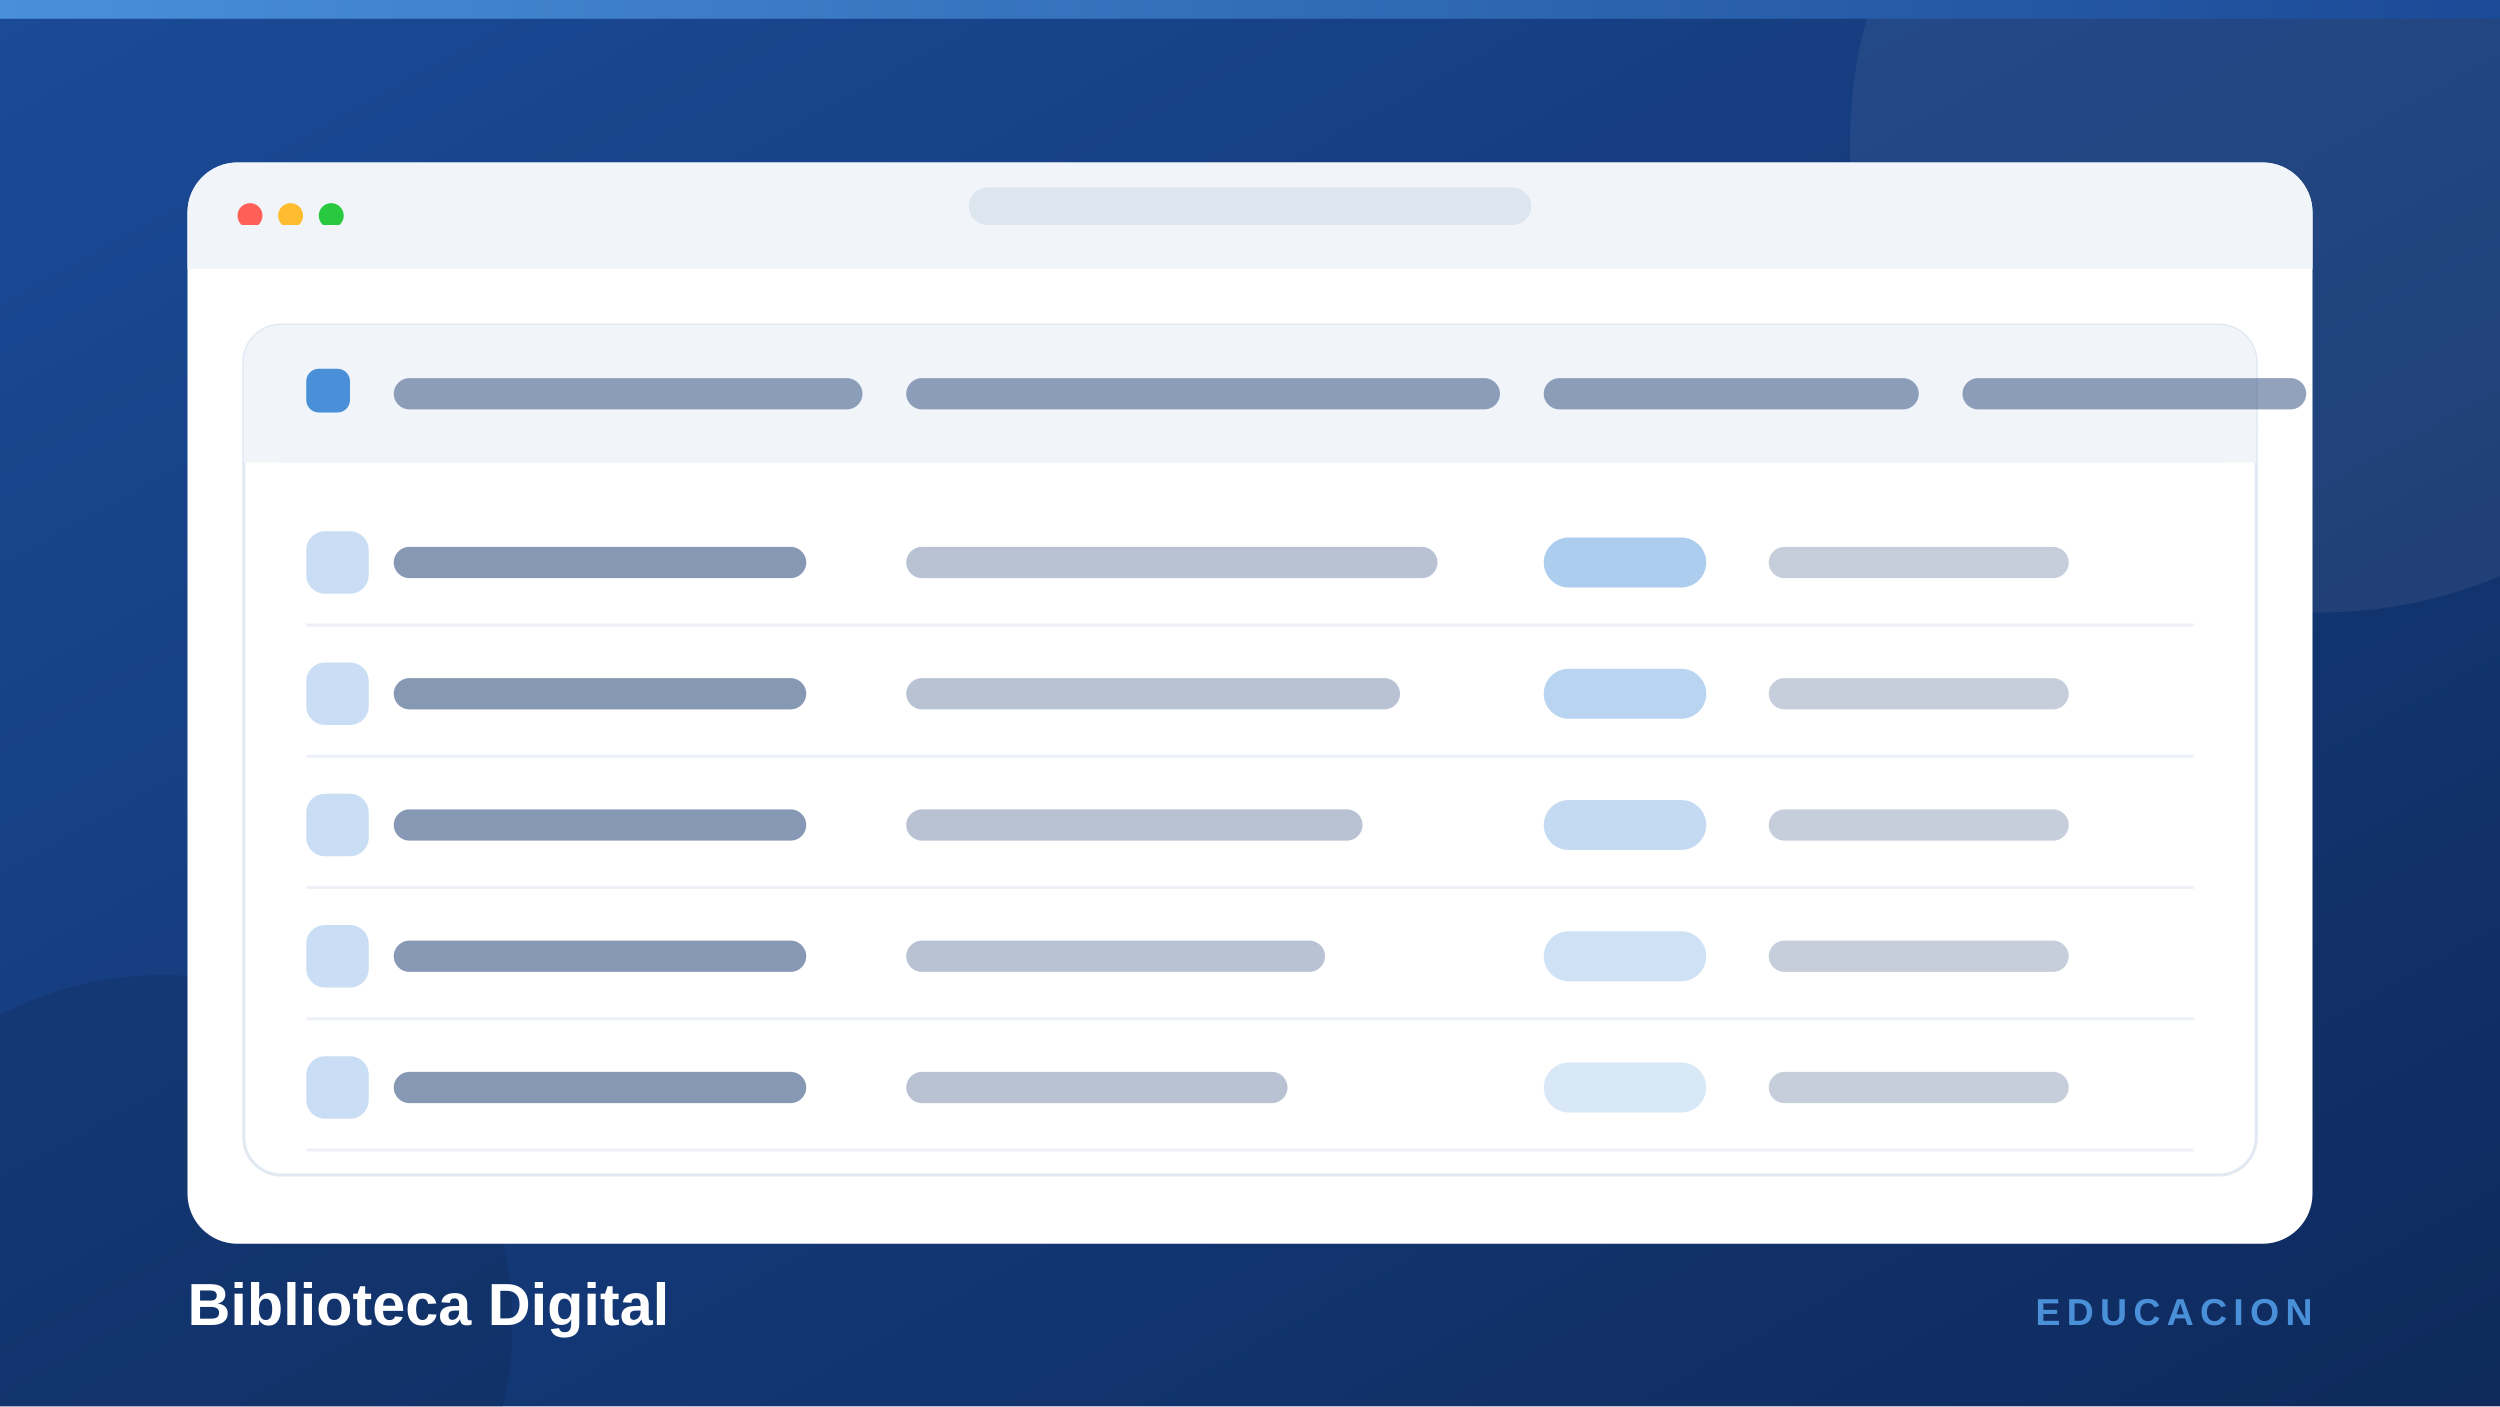
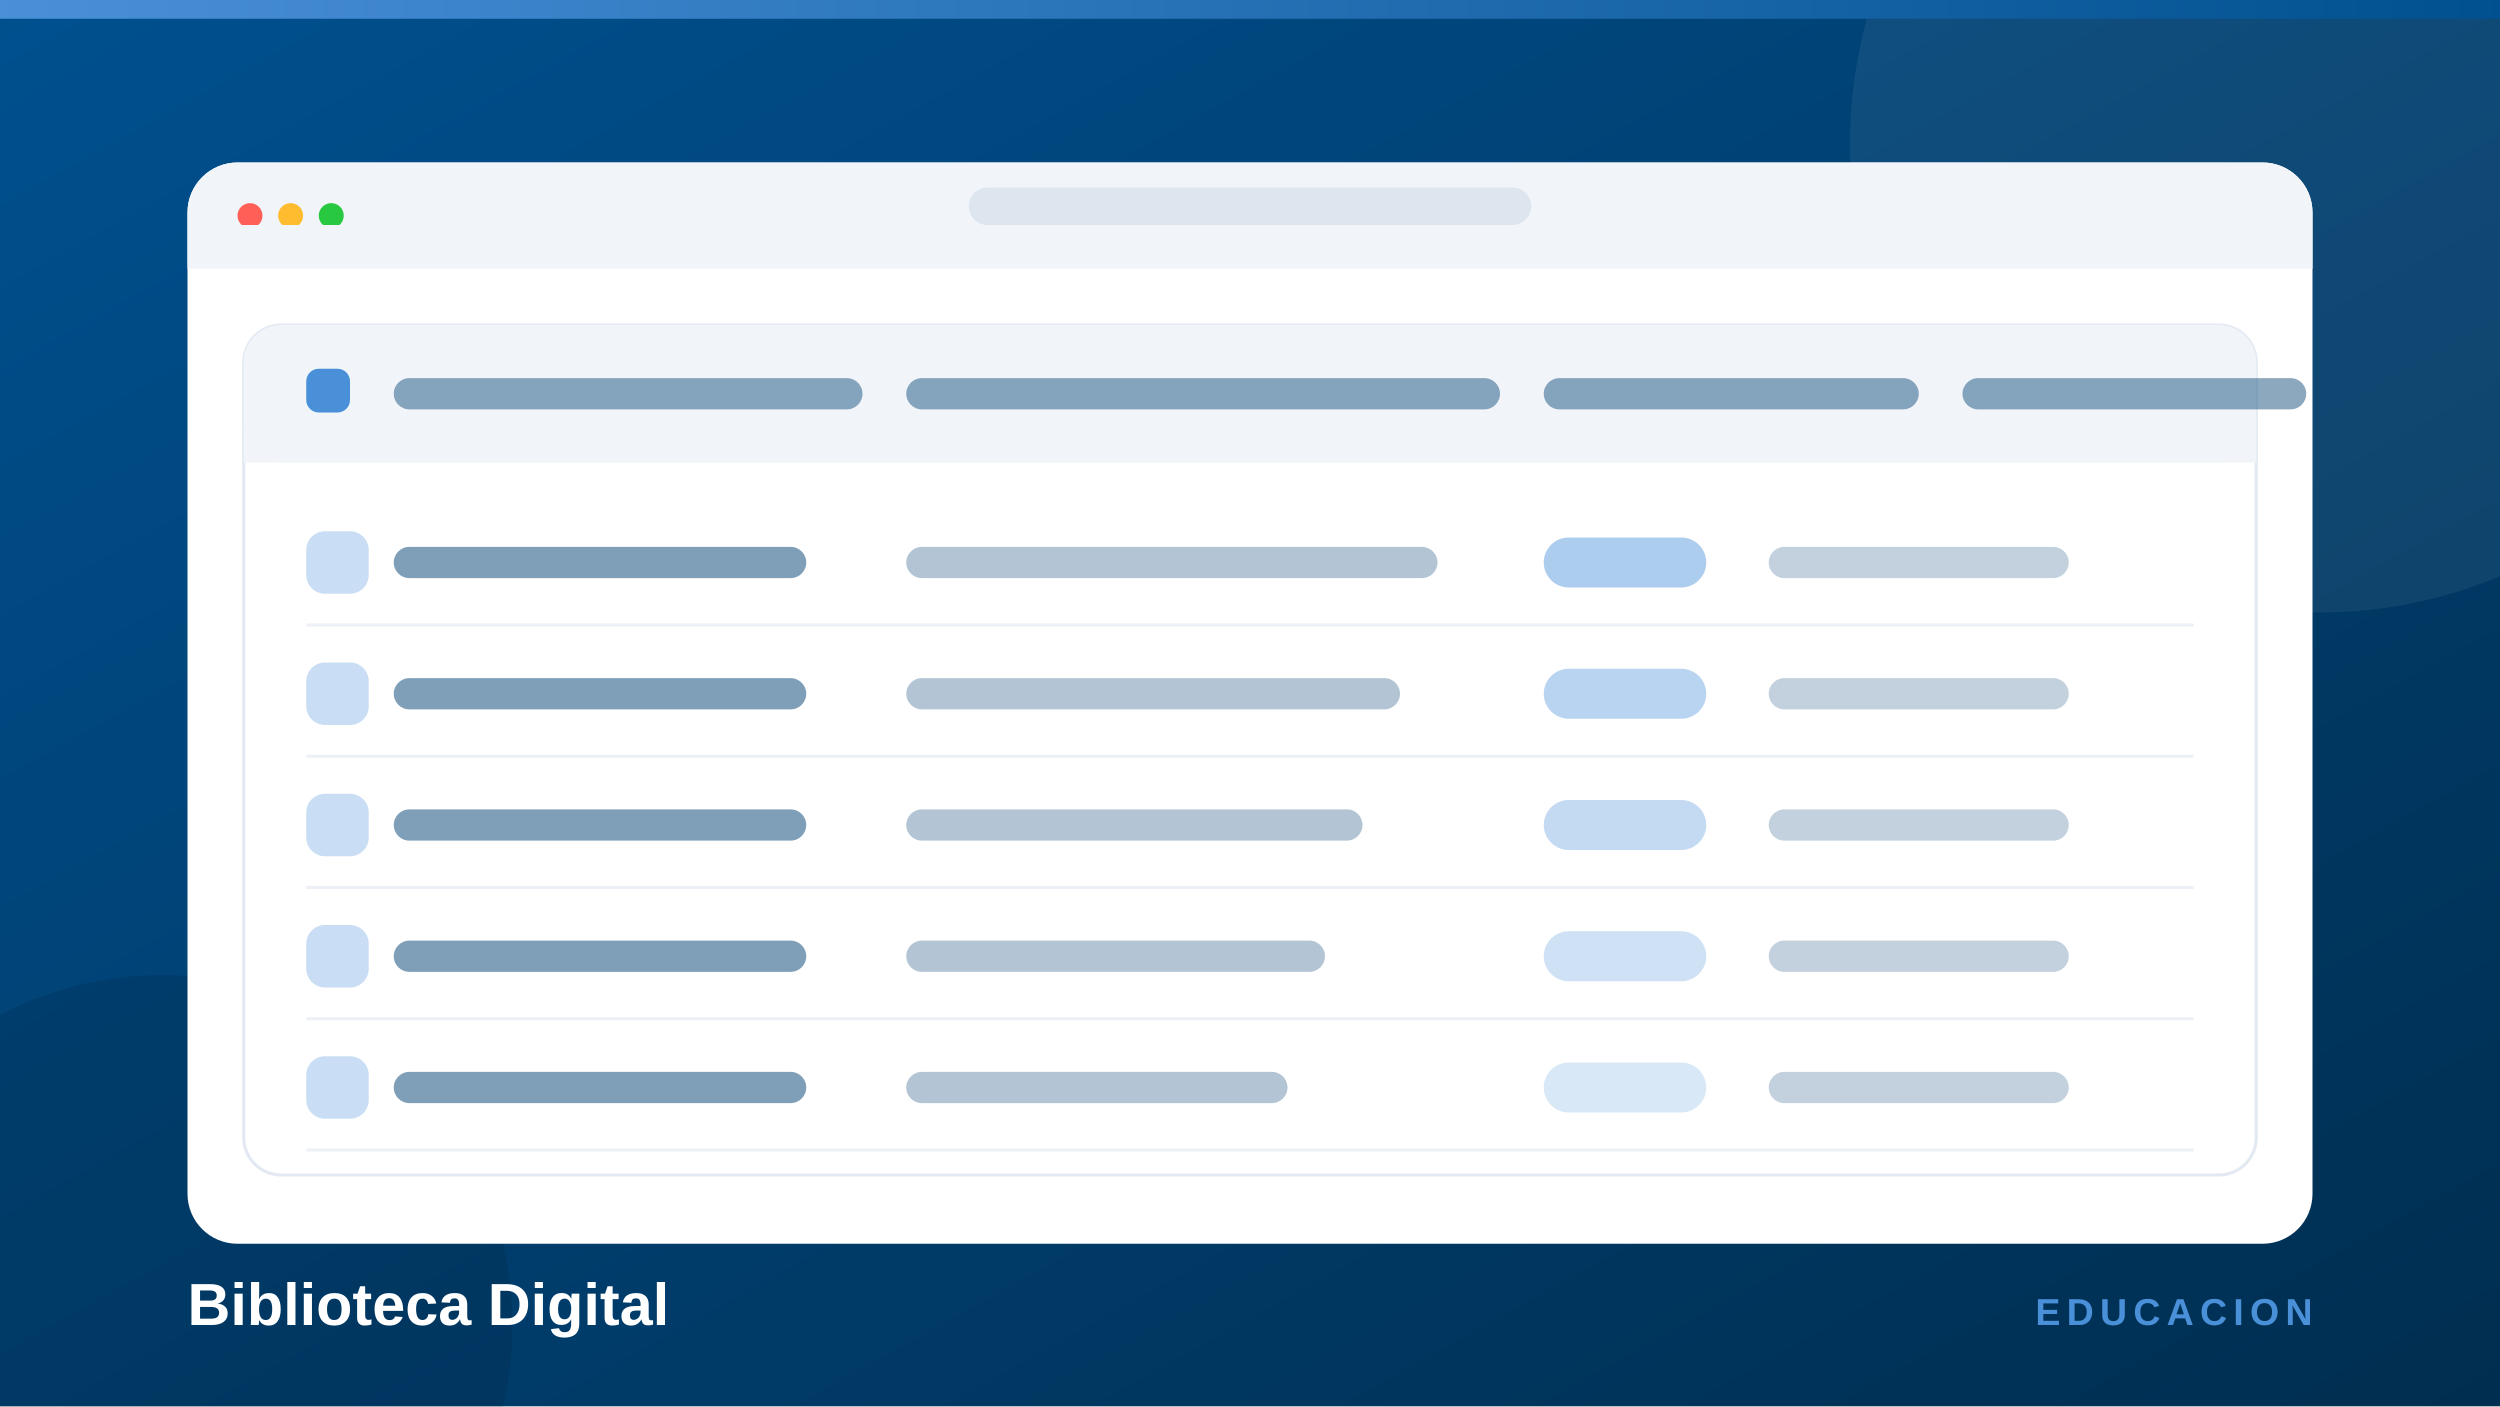
<svg xmlns="http://www.w3.org/2000/svg" width="800" height="450" viewBox="0 0 800 450" role="img" aria-label="Biblioteca Digital">
  <defs>
    <linearGradient id="bg" x1="0" y1="0" x2="1" y2="1">
-       <stop offset="0" stop-color="#1B4A97" />
-       <stop offset="1" stop-color="#0E2A5C" />
+       <stop offset="0" stop-color="#00508F" />
+       <stop offset="1" stop-color="#002E50" />
    </linearGradient>
    <linearGradient id="bar" x1="0" y1="0" x2="1" y2="0">
      <stop offset="0" stop-color="#4A90D9" />
-       <stop offset="1" stop-color="#1B4A97" />
+       <stop offset="1" stop-color="#00508F" />
    </linearGradient>
  </defs>
  <rect width="800" height="450" fill="url(#bg)" />
  <circle cx="742" cy="46" r="150" fill="#FFFFFF" opacity="0.06" />
  <circle cx="52" cy="424" r="112" fill="#000000" opacity="0.10" />
  <g transform="translate(60,52)">
    <rect x="0" y="0" width="680" height="346" rx="16" fill="#FFFFFF" />
    <path d="M0 16 A16 16 0 0 1 16 0 L664 0 A16 16 0 0 1 680 16 L680 20 L0 20 Z" fill="#F1F5FA" />
    <circle cx="20" cy="17" r="4" fill="#FF5F57" />
    <circle cx="33" cy="17" r="4" fill="#FEBC2E" />
    <circle cx="46" cy="17" r="4" fill="#28C840" />
    <rect x="250" y="8" width="180" height="12" rx="6" fill="#DDE5EF" />
    <rect x="0" y="20" width="680" height="14" fill="#F1F5FA" />
    <rect x="18" y="52" width="644" height="272" rx="12" fill="#FFFFFF" stroke="#E3E9F2" />
    <rect x="18" y="52" width="644" height="44" rx="12" fill="#F1F5FA" />
    <rect x="18" y="84" width="644" height="12" fill="#F1F5FA" />
    <rect x="38" y="66" width="14" height="14" rx="4" fill="#4A90D9" />
-     <rect x="66" y="69" width="150" height="10" rx="5" fill="#10316B" opacity="0.45" />
-     <rect x="230" y="69" width="190" height="10" rx="5" fill="#10316B" opacity="0.45" />
-     <rect x="434" y="69" width="120" height="10" rx="5" fill="#10316B" opacity="0.45" />
-     <rect x="568" y="69" width="110" height="10" rx="5" fill="#10316B" opacity="0.45" />
+     <rect x="66" y="69" width="150" height="10" rx="5" fill="#003E70" opacity="0.45" />
+     <rect x="230" y="69" width="190" height="10" rx="5" fill="#003E70" opacity="0.45" />
+     <rect x="434" y="69" width="120" height="10" rx="5" fill="#003E70" opacity="0.45" />
+     <rect x="568" y="69" width="110" height="10" rx="5" fill="#003E70" opacity="0.45" />
    <rect x="38" y="118" width="20" height="20" rx="6" fill="#4A90D9" opacity="0.3" />
    <rect x="112" y="0" width="0" height="0" fill="none" />
-     <rect x="66" y="123" width="132" height="10" rx="5" fill="#10316B" opacity="0.5" />
-     <rect x="230" y="123" width="170" height="10" rx="5" fill="#10316B" opacity="0.3" />
+     <rect x="66" y="123" width="132" height="10" rx="5" fill="#003E70" opacity="0.5" />
+     <rect x="230" y="123" width="170" height="10" rx="5" fill="#003E70" opacity="0.3" />
    <rect x="434" y="120" width="52" height="16" rx="8" fill="#4A90D9" opacity="0.45" />
-     <rect x="506" y="123" width="96" height="10" rx="5" fill="#10316B" opacity="0.24" />
+     <rect x="506" y="123" width="96" height="10" rx="5" fill="#003E70" opacity="0.24" />
    <line x1="38" y1="148" x2="642" y2="148" stroke="#EDF1F7" />
    <rect x="38" y="160" width="20" height="20" rx="6" fill="#4A90D9" opacity="0.3" />
    <rect x="154" y="0" width="0" height="0" fill="none" />
-     <rect x="66" y="165" width="132" height="10" rx="5" fill="#10316B" opacity="0.5" />
-     <rect x="230" y="165" width="158" height="10" rx="5" fill="#10316B" opacity="0.3" />
+     <rect x="66" y="165" width="132" height="10" rx="5" fill="#003E70" opacity="0.5" />
+     <rect x="230" y="165" width="158" height="10" rx="5" fill="#003E70" opacity="0.3" />
    <rect x="434" y="162" width="52" height="16" rx="8" fill="#4A90D9" opacity="0.39" />
-     <rect x="506" y="165" width="96" height="10" rx="5" fill="#10316B" opacity="0.24" />
+     <rect x="506" y="165" width="96" height="10" rx="5" fill="#003E70" opacity="0.24" />
    <line x1="38" y1="190" x2="642" y2="190" stroke="#EDF1F7" />
    <rect x="38" y="202" width="20" height="20" rx="6" fill="#4A90D9" opacity="0.3" />
    <rect x="196" y="0" width="0" height="0" fill="none" />
-     <rect x="66" y="207" width="132" height="10" rx="5" fill="#10316B" opacity="0.5" />
-     <rect x="230" y="207" width="146" height="10" rx="5" fill="#10316B" opacity="0.3" />
+     <rect x="66" y="207" width="132" height="10" rx="5" fill="#003E70" opacity="0.5" />
+     <rect x="230" y="207" width="146" height="10" rx="5" fill="#003E70" opacity="0.3" />
    <rect x="434" y="204" width="52" height="16" rx="8" fill="#4A90D9" opacity="0.33" />
-     <rect x="506" y="207" width="96" height="10" rx="5" fill="#10316B" opacity="0.24" />
+     <rect x="506" y="207" width="96" height="10" rx="5" fill="#003E70" opacity="0.24" />
    <line x1="38" y1="232" x2="642" y2="232" stroke="#EDF1F7" />
    <rect x="38" y="244" width="20" height="20" rx="6" fill="#4A90D9" opacity="0.3" />
    <rect x="238" y="0" width="0" height="0" fill="none" />
-     <rect x="66" y="249" width="132" height="10" rx="5" fill="#10316B" opacity="0.5" />
-     <rect x="230" y="249" width="134" height="10" rx="5" fill="#10316B" opacity="0.3" />
+     <rect x="66" y="249" width="132" height="10" rx="5" fill="#003E70" opacity="0.5" />
+     <rect x="230" y="249" width="134" height="10" rx="5" fill="#003E70" opacity="0.3" />
    <rect x="434" y="246" width="52" height="16" rx="8" fill="#4A90D9" opacity="0.27" />
-     <rect x="506" y="249" width="96" height="10" rx="5" fill="#10316B" opacity="0.24" />
+     <rect x="506" y="249" width="96" height="10" rx="5" fill="#003E70" opacity="0.24" />
    <line x1="38" y1="274" x2="642" y2="274" stroke="#EDF1F7" />
    <rect x="38" y="286" width="20" height="20" rx="6" fill="#4A90D9" opacity="0.3" />
    <rect x="280" y="0" width="0" height="0" fill="none" />
-     <rect x="66" y="291" width="132" height="10" rx="5" fill="#10316B" opacity="0.5" />
-     <rect x="230" y="291" width="122" height="10" rx="5" fill="#10316B" opacity="0.3" />
+     <rect x="66" y="291" width="132" height="10" rx="5" fill="#003E70" opacity="0.5" />
+     <rect x="230" y="291" width="122" height="10" rx="5" fill="#003E70" opacity="0.3" />
    <rect x="434" y="288" width="52" height="16" rx="8" fill="#4A90D9" opacity="0.21" />
-     <rect x="506" y="291" width="96" height="10" rx="5" fill="#10316B" opacity="0.24" />
+     <rect x="506" y="291" width="96" height="10" rx="5" fill="#003E70" opacity="0.24" />
    <line x1="38" y1="316" x2="642" y2="316" stroke="#EDF1F7" />
  </g>
  <text x="60" y="424" font-family="Segoe UI,Arial,sans-serif" font-size="19" font-weight="700" fill="#FFFFFF">Biblioteca Digital</text>
  <text x="740" y="424" text-anchor="end" font-family="Segoe UI,Arial,sans-serif" font-size="12" font-weight="600" letter-spacing="2" fill="#4A90D9">EDUCACION</text>
  <rect x="0" y="0" width="800" height="6" fill="url(#bar)" />
</svg>
